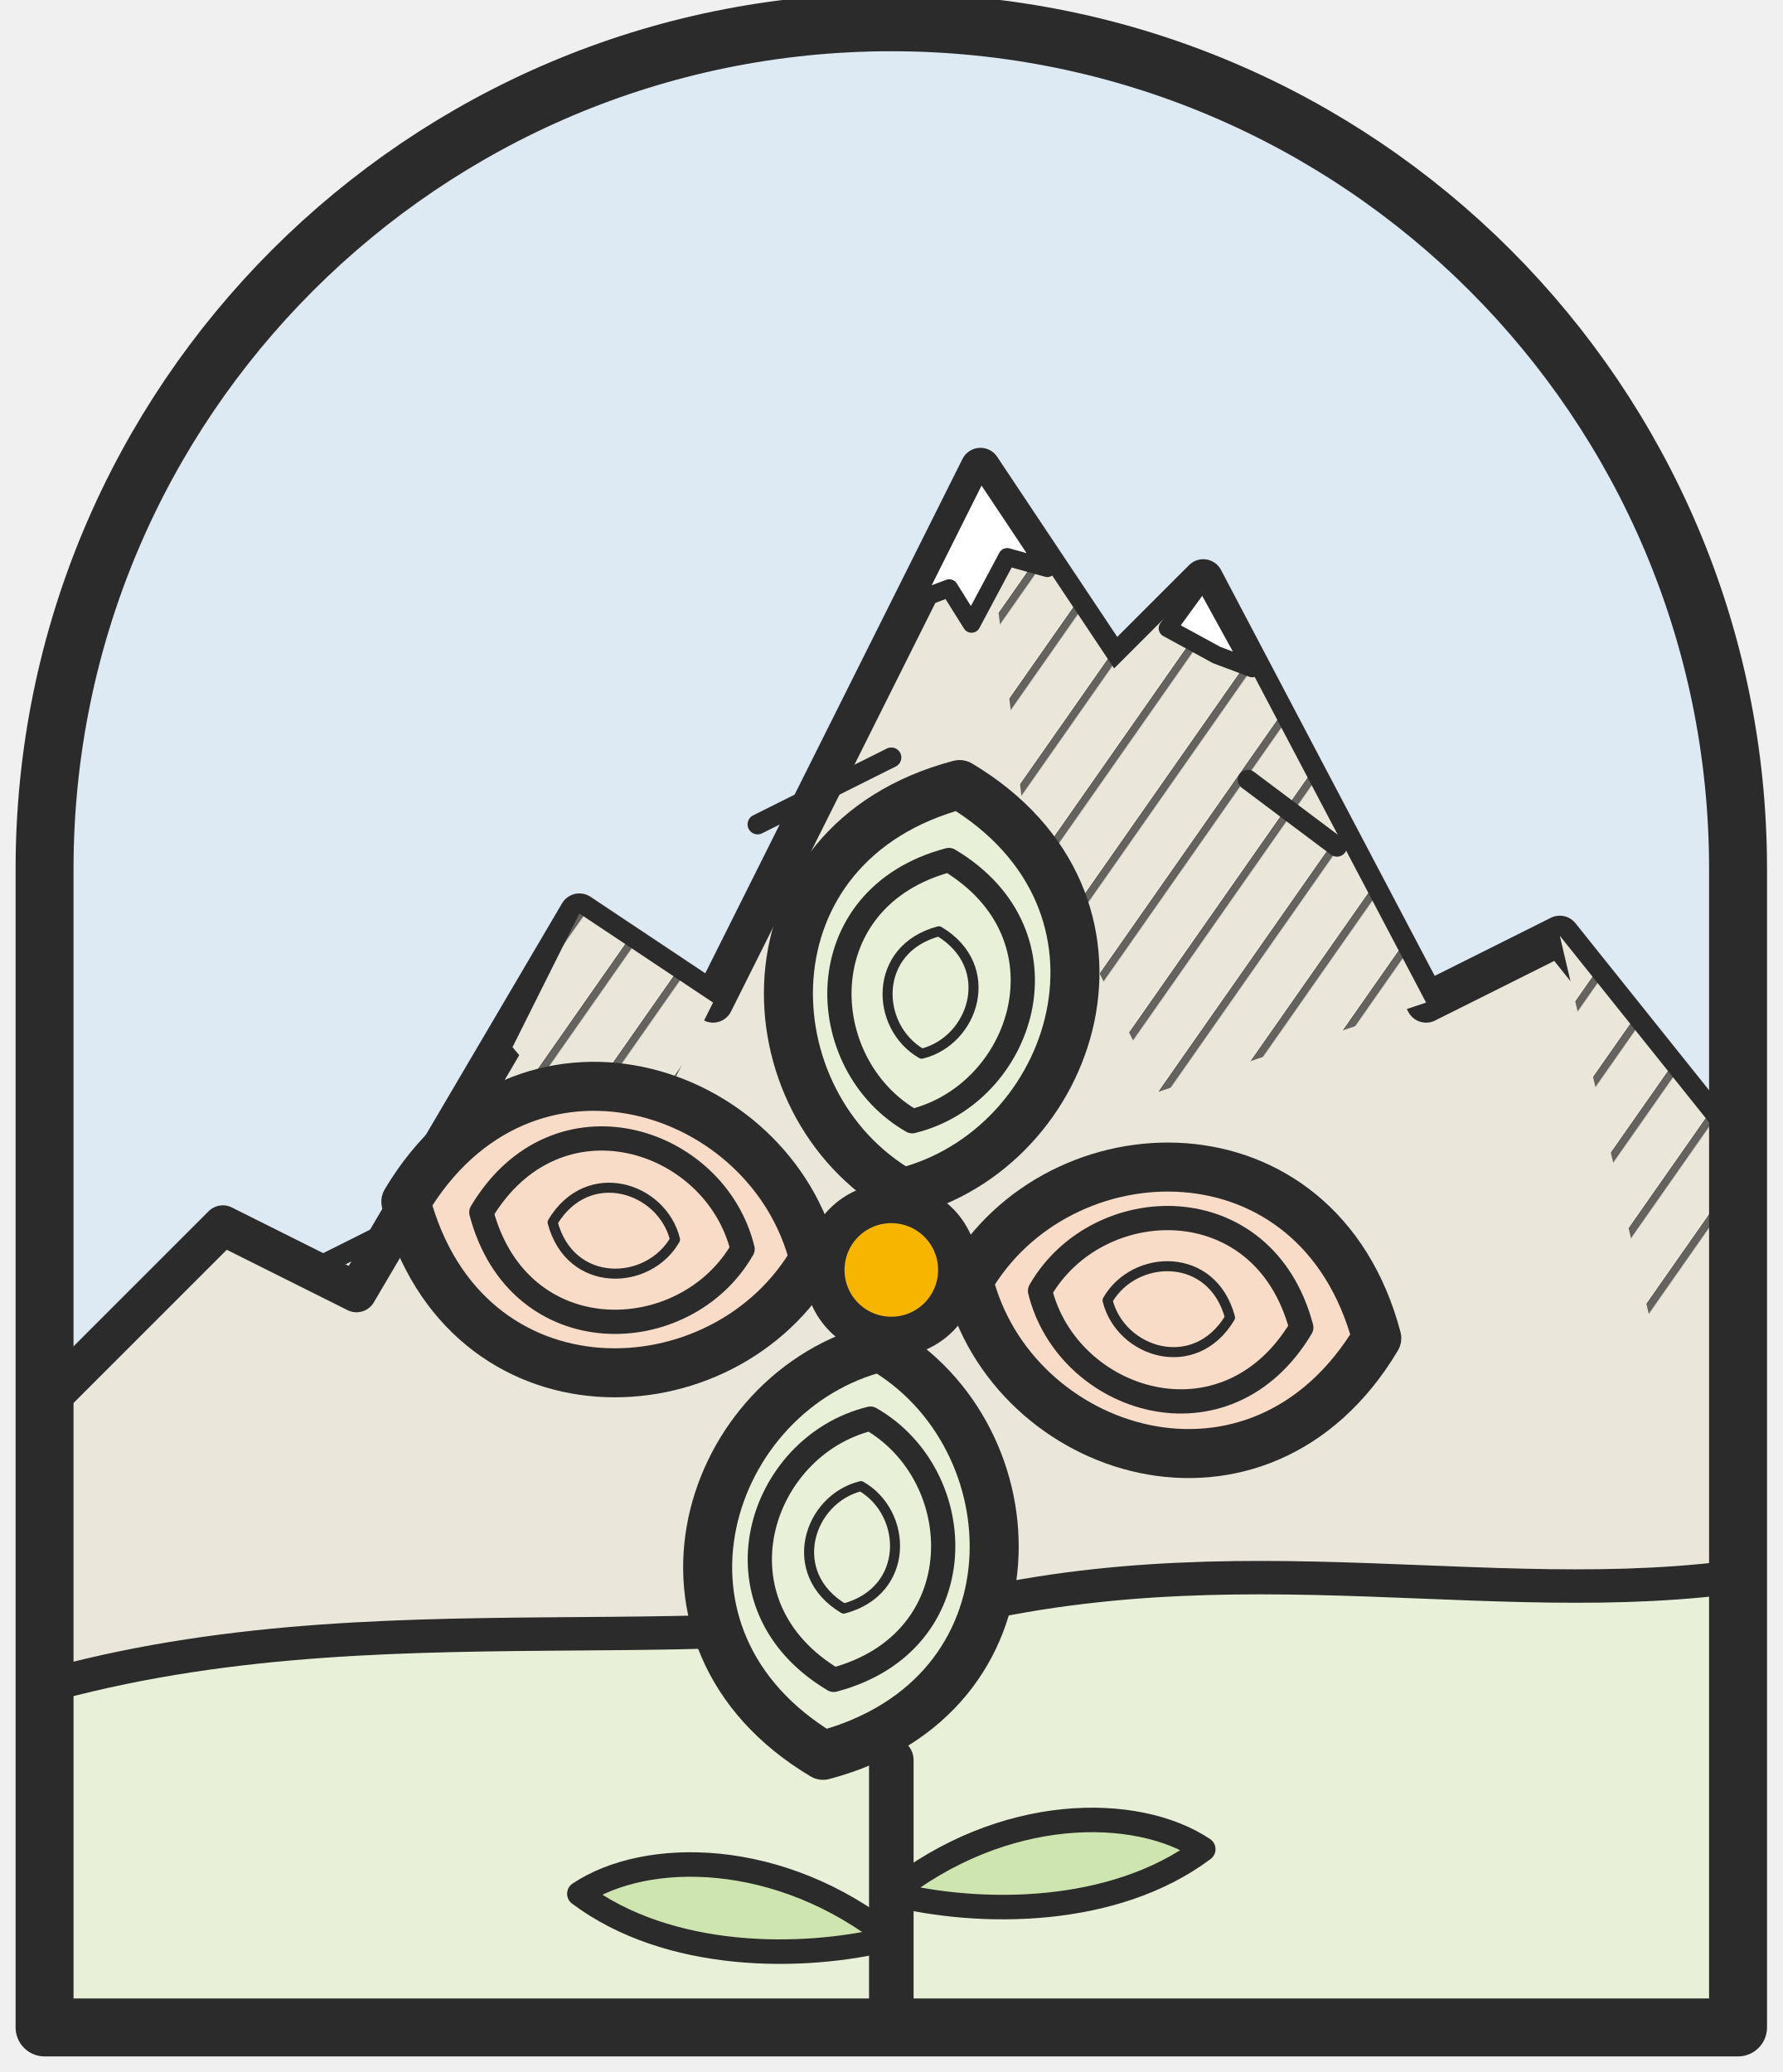
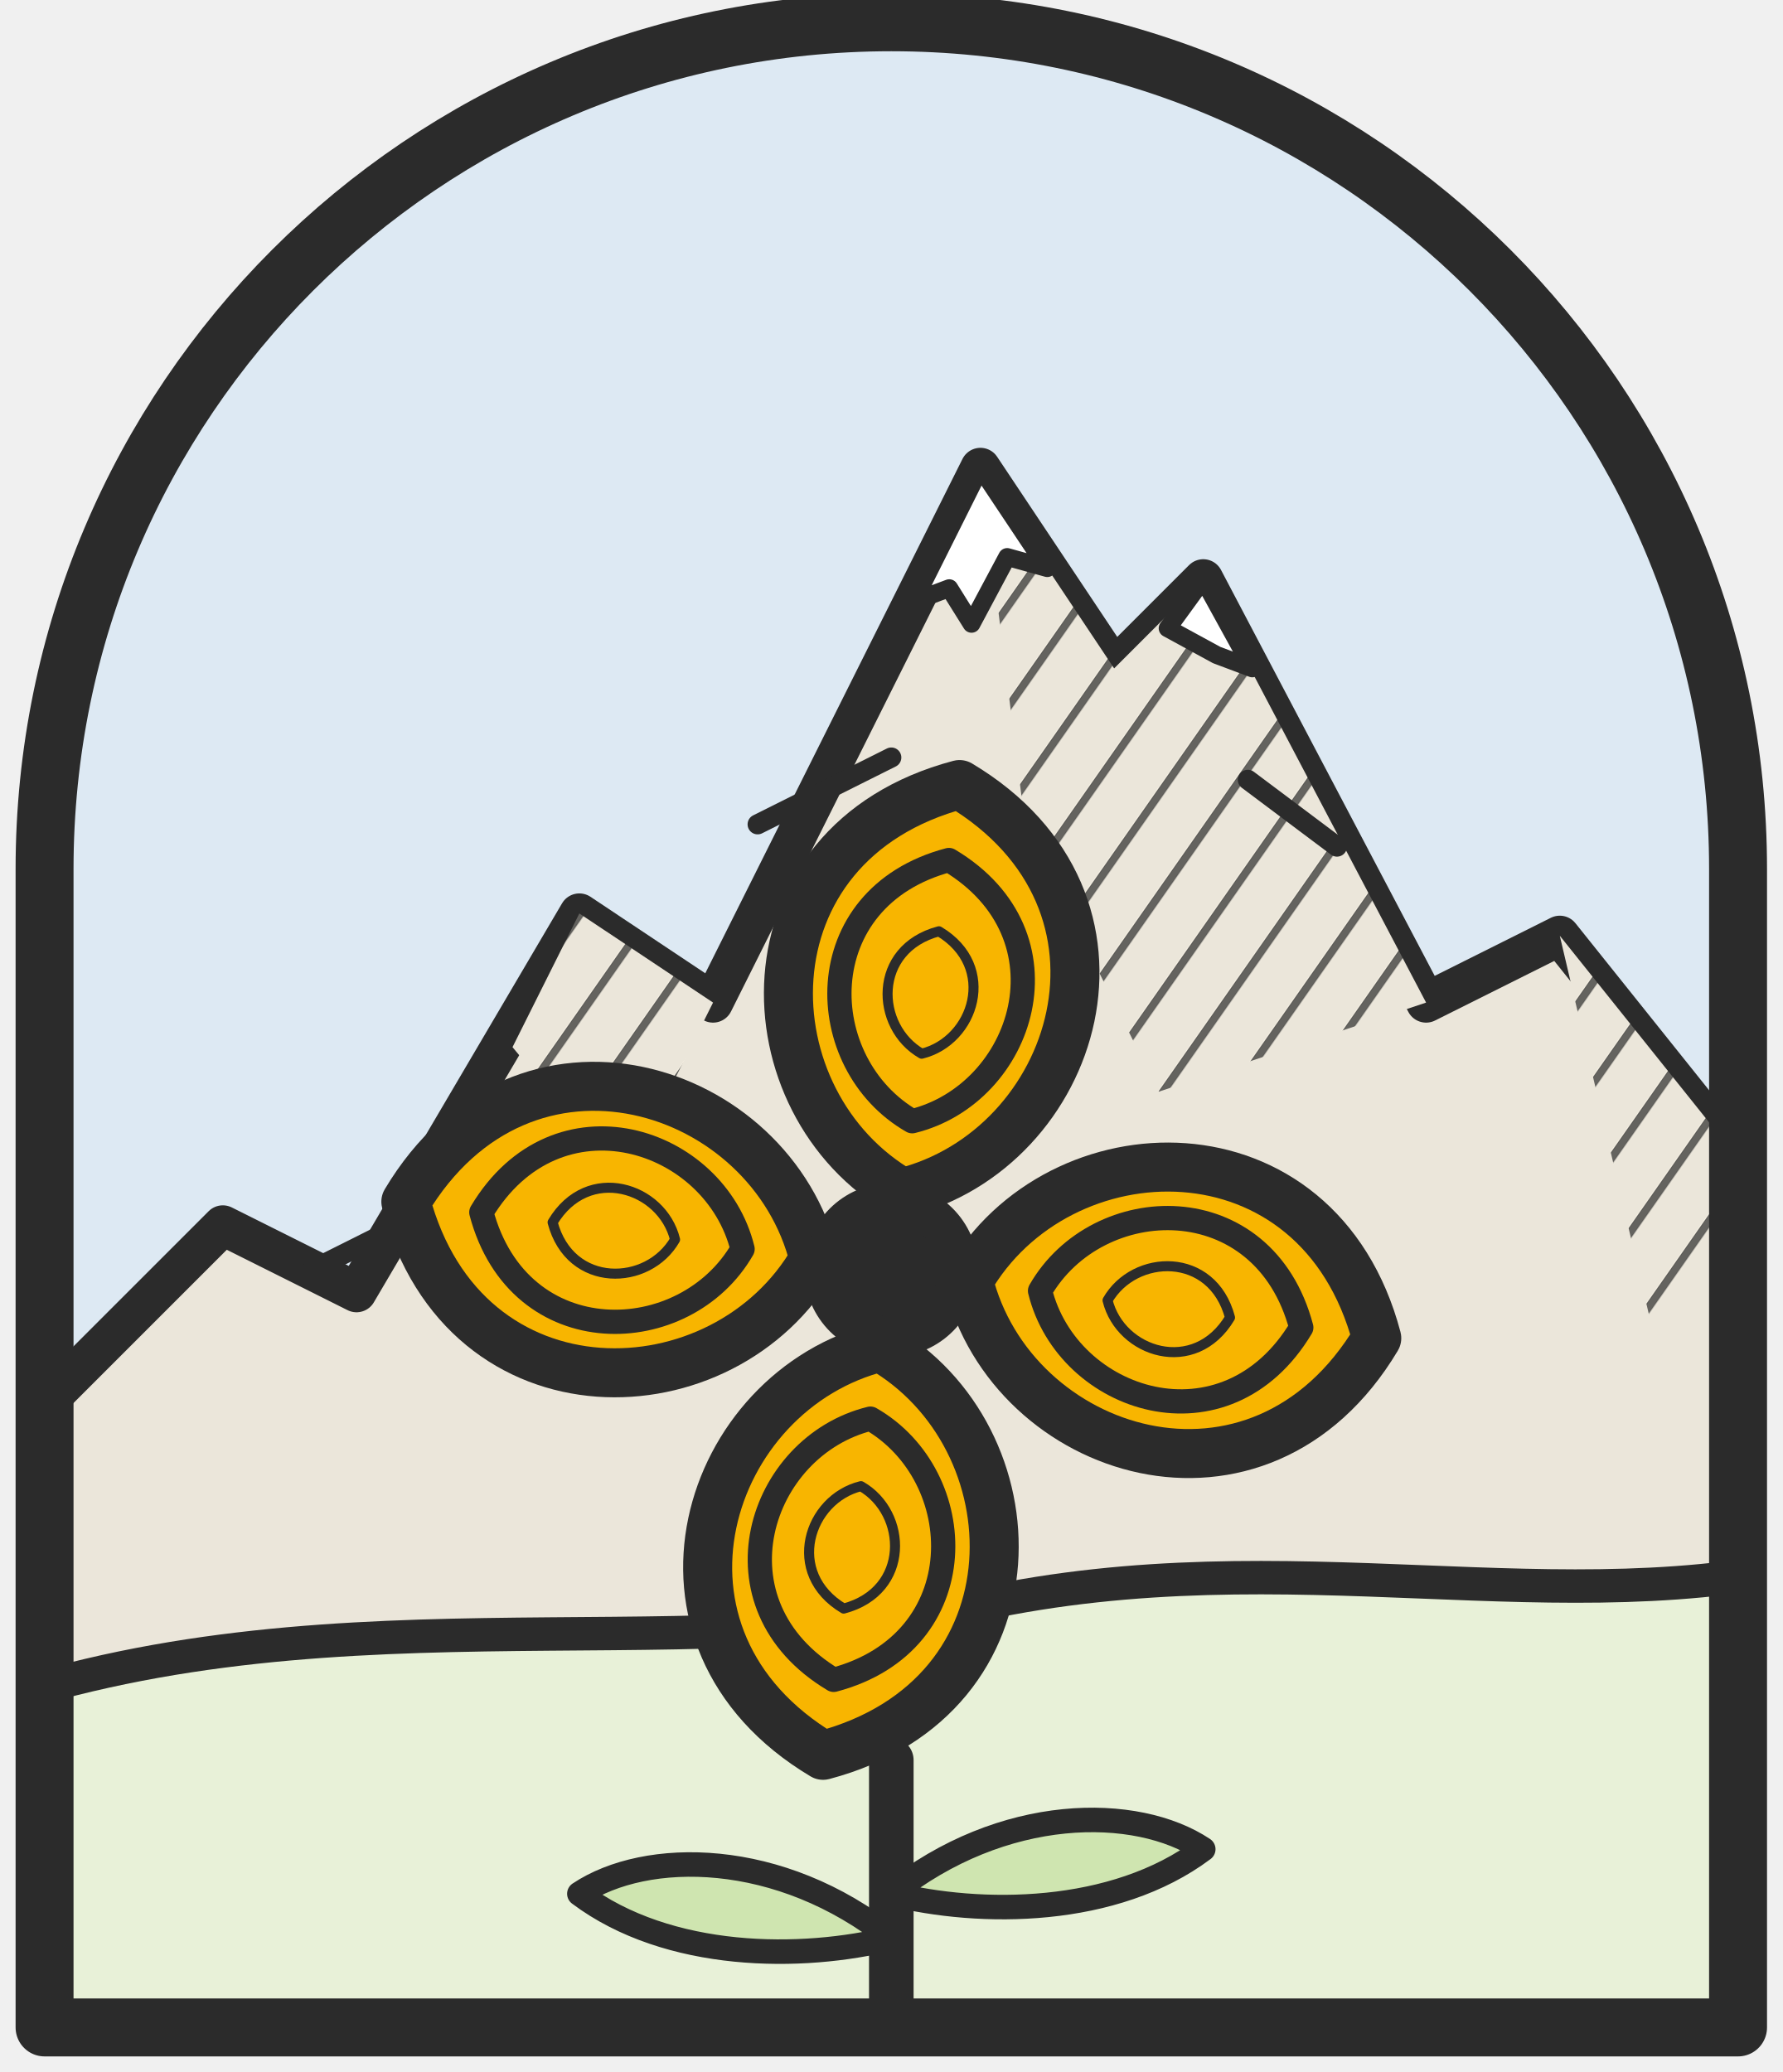
<svg xmlns="http://www.w3.org/2000/svg" viewBox="10 3 80 93" role="img" aria-label="Plant Biogeography Laboratory">
  <defs>
    <pattern id="hatchF" width="2.6" height="2.6" patternUnits="userSpaceOnUse" patternTransform="rotate(35)">
      <rect width="2.6" height="2.6" fill="#ebe6da" />
      <line x1="0" y1="0" x2="0" y2="2.6" stroke="#2b2b2b" stroke-width=".7" stroke-opacity=".7" />
    </pattern>
    <clipPath id="archF">
      <path d="M12,94 V42 A38,38 0 0 1 88,42 V94 Z" />
    </clipPath>
  </defs>
  <g clip-path="url(#archF)">
    <rect width="100" height="100" fill="#dde9f3" />
    <path d="M8,70 L20,58 L26,61 L36,44 L42,48 L54,24 L60,33 L64,29 L74,48 L80,45 L92,60 V100 H8 Z" fill="#ebe6da" stroke="#2b2b2b" stroke-width="1.8" stroke-linejoin="round" />
    <path d="M54,24 L60,33 L64,29 L74,48 L62,52 L56,40 Z" fill="url(#hatchF)" />
    <path d="M36,44 L42,48 L38,56 L33,50 Z" fill="url(#hatchF)" />
    <path d="M80,45 L92,60 L84,62 Z" fill="url(#hatchF)" />
    <path d="M51,30 L54,24 L57,28.5 L55.2,28 L53.6,31 L52.6,29.4 Z" fill="#ffffff" stroke="#2b2b2b" stroke-width=".8" stroke-linejoin="round" />
    <path d="M62.4,31.2 L64,29 L66.2,33 L64.6,32.4 Z" fill="#ffffff" stroke="#2b2b2b" stroke-width=".8" stroke-linejoin="round" />
    <path d="M44,40 L50,37 M66,38 L70,41 M24,60 L28,58" stroke="#2b2b2b" stroke-width=".9" stroke-linecap="round" fill="none" />
    <path d="M8,80 C24,74 40,78 54,75 C68,72 80,76 92,73 V100 H8 Z" fill="#e8f1d8" stroke="#2b2b2b" stroke-width="1.5" stroke-linejoin="round" />
    <path d="M50,94 V82" stroke="#2b2b2b" stroke-width="2" stroke-linecap="round" />
    <path d="M50,90 C45,86 39,86 36,88 C40,91 46,91 50,90 Z M50,88 C55,84 61,84 64,86 C60,89 54,89 50,88 Z" fill="#cfe5b0" stroke="#2b2b2b" stroke-width="1.1" stroke-linejoin="round" />
    <g transform="translate(50,60) rotate(8) scale(.5)" fill="none" stroke="#2b2b2b" stroke-width="4.4" stroke-linejoin="round">
      <g>
-         <path d="M0,-7 C-15,-13 -19,-36 0,-44 C19,-36 15,-13 0,-7 Z" fill="#e8f1d8" />
+         <path d="M0,-7 C-15,-13 -19,-36 0,-44 C19,-36 15,-13 0,-7 Z" fill="#f8b500" />
        <path d="M0,-7 C-15,-13 -19,-36 0,-44 C19,-36 15,-13 0,-7 Z" transform="translate(0,-25) scale(.64) translate(0,25)" stroke-width="3.4" />
        <path d="M0,-7 C-15,-13 -19,-36 0,-44 C19,-36 15,-13 0,-7 Z" transform="translate(0,-25) scale(.3) translate(0,25)" stroke-width="3" />
      </g>
      <g transform="rotate(90)">
-         <path d="M0,-7 C-15,-13 -19,-36 0,-44 C19,-36 15,-13 0,-7 Z" fill="#f8dcc8" />
+         <path d="M0,-7 C-15,-13 -19,-36 0,-44 C19,-36 15,-13 0,-7 Z" fill="#f8b500" />
        <path d="M0,-7 C-15,-13 -19,-36 0,-44 C19,-36 15,-13 0,-7 Z" transform="translate(0,-25) scale(.64) translate(0,25)" stroke-width="3.4" />
        <path d="M0,-7 C-15,-13 -19,-36 0,-44 C19,-36 15,-13 0,-7 Z" transform="translate(0,-25) scale(.3) translate(0,25)" stroke-width="3" />
      </g>
      <g transform="rotate(180)">
-         <path d="M0,-7 C-15,-13 -19,-36 0,-44 C19,-36 15,-13 0,-7 Z" fill="#e8f1d8" />
+         <path d="M0,-7 C-15,-13 -19,-36 0,-44 C19,-36 15,-13 0,-7 Z" fill="#f8b500" />
        <path d="M0,-7 C-15,-13 -19,-36 0,-44 C19,-36 15,-13 0,-7 Z" transform="translate(0,-25) scale(.64) translate(0,25)" stroke-width="3.4" />
        <path d="M0,-7 C-15,-13 -19,-36 0,-44 C19,-36 15,-13 0,-7 Z" transform="translate(0,-25) scale(.3) translate(0,25)" stroke-width="3" />
      </g>
      <g transform="rotate(270)">
-         <path d="M0,-7 C-15,-13 -19,-36 0,-44 C19,-36 15,-13 0,-7 Z" fill="#f8dcc8" />
+         <path d="M0,-7 C-15,-13 -19,-36 0,-44 C19,-36 15,-13 0,-7 Z" fill="#f8b500" />
        <path d="M0,-7 C-15,-13 -19,-36 0,-44 C19,-36 15,-13 0,-7 Z" transform="translate(0,-25) scale(.64) translate(0,25)" stroke-width="3.4" />
        <path d="M0,-7 C-15,-13 -19,-36 0,-44 C19,-36 15,-13 0,-7 Z" transform="translate(0,-25) scale(.3) translate(0,25)" stroke-width="3" />
      </g>
-       <circle r="6" fill="#f8b500" stroke-width="3.6" />
+       <circle r="6" fill="#2b2b2b" stroke-width="3.6" />
    </g>
  </g>
  <path d="M12,94 V42 A38,38 0 0 1 88,42 V94 Z" fill="none" stroke="#2b2b2b" stroke-width="2.6" stroke-linejoin="round" />
</svg>
